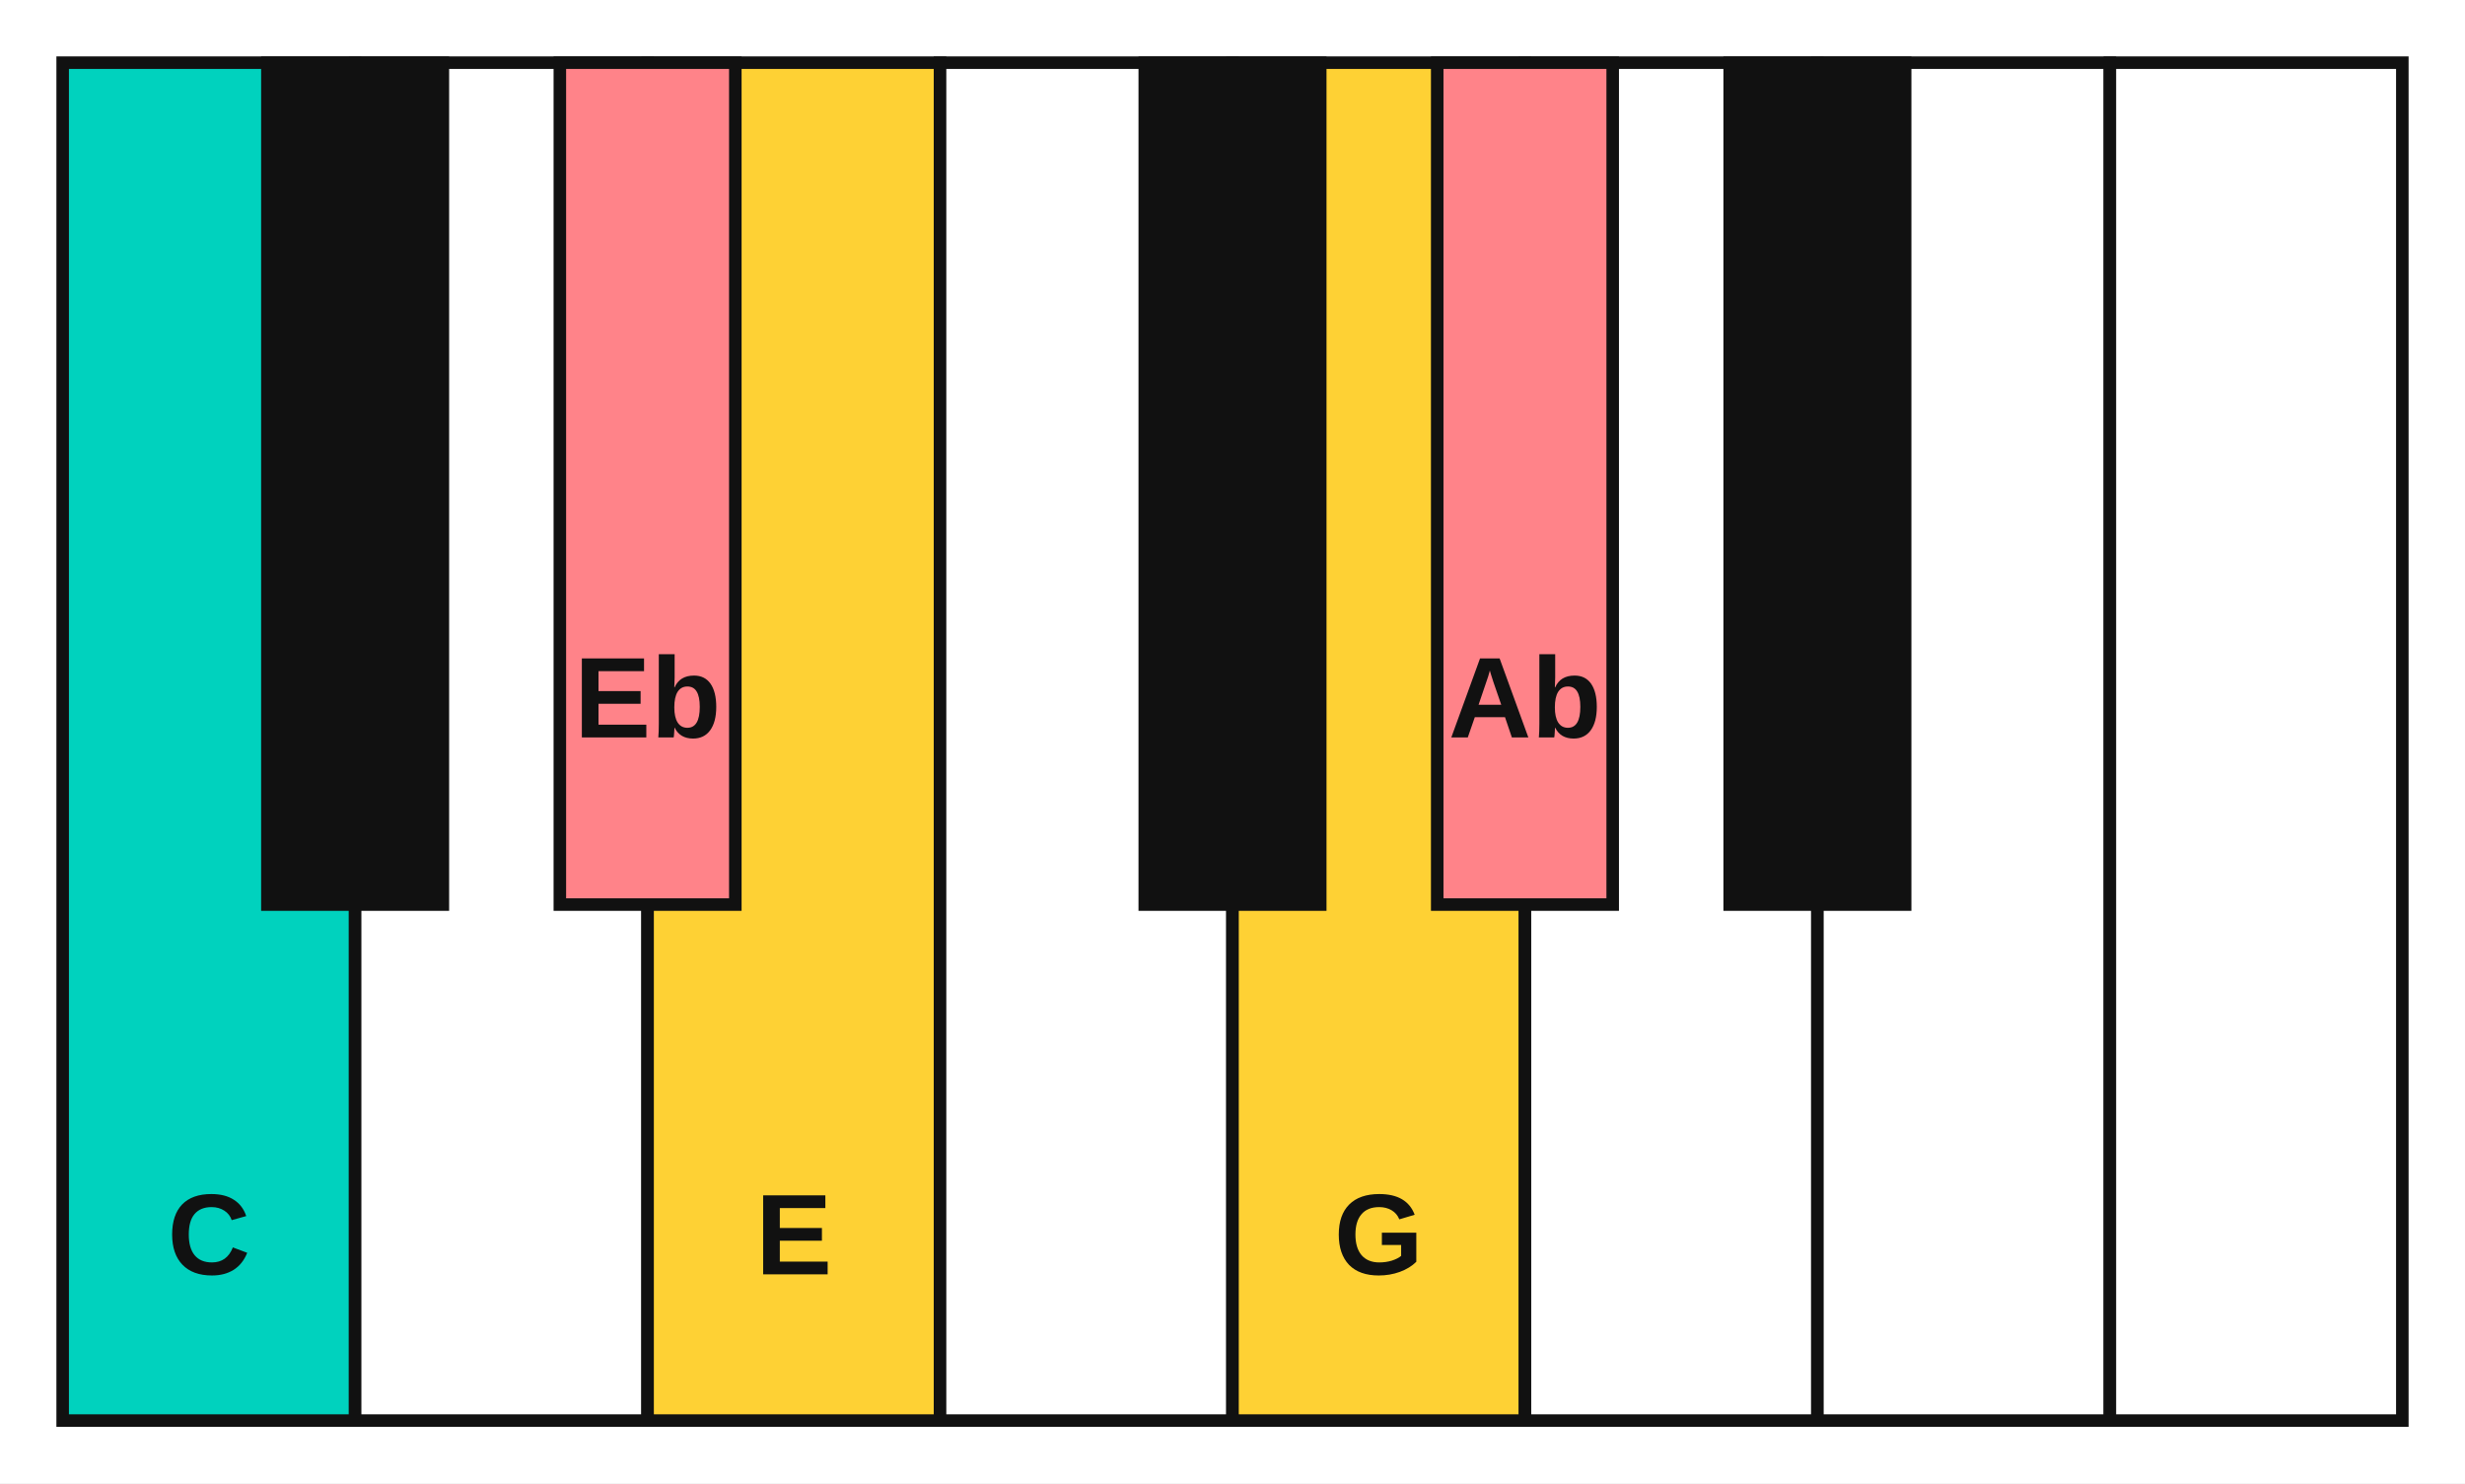
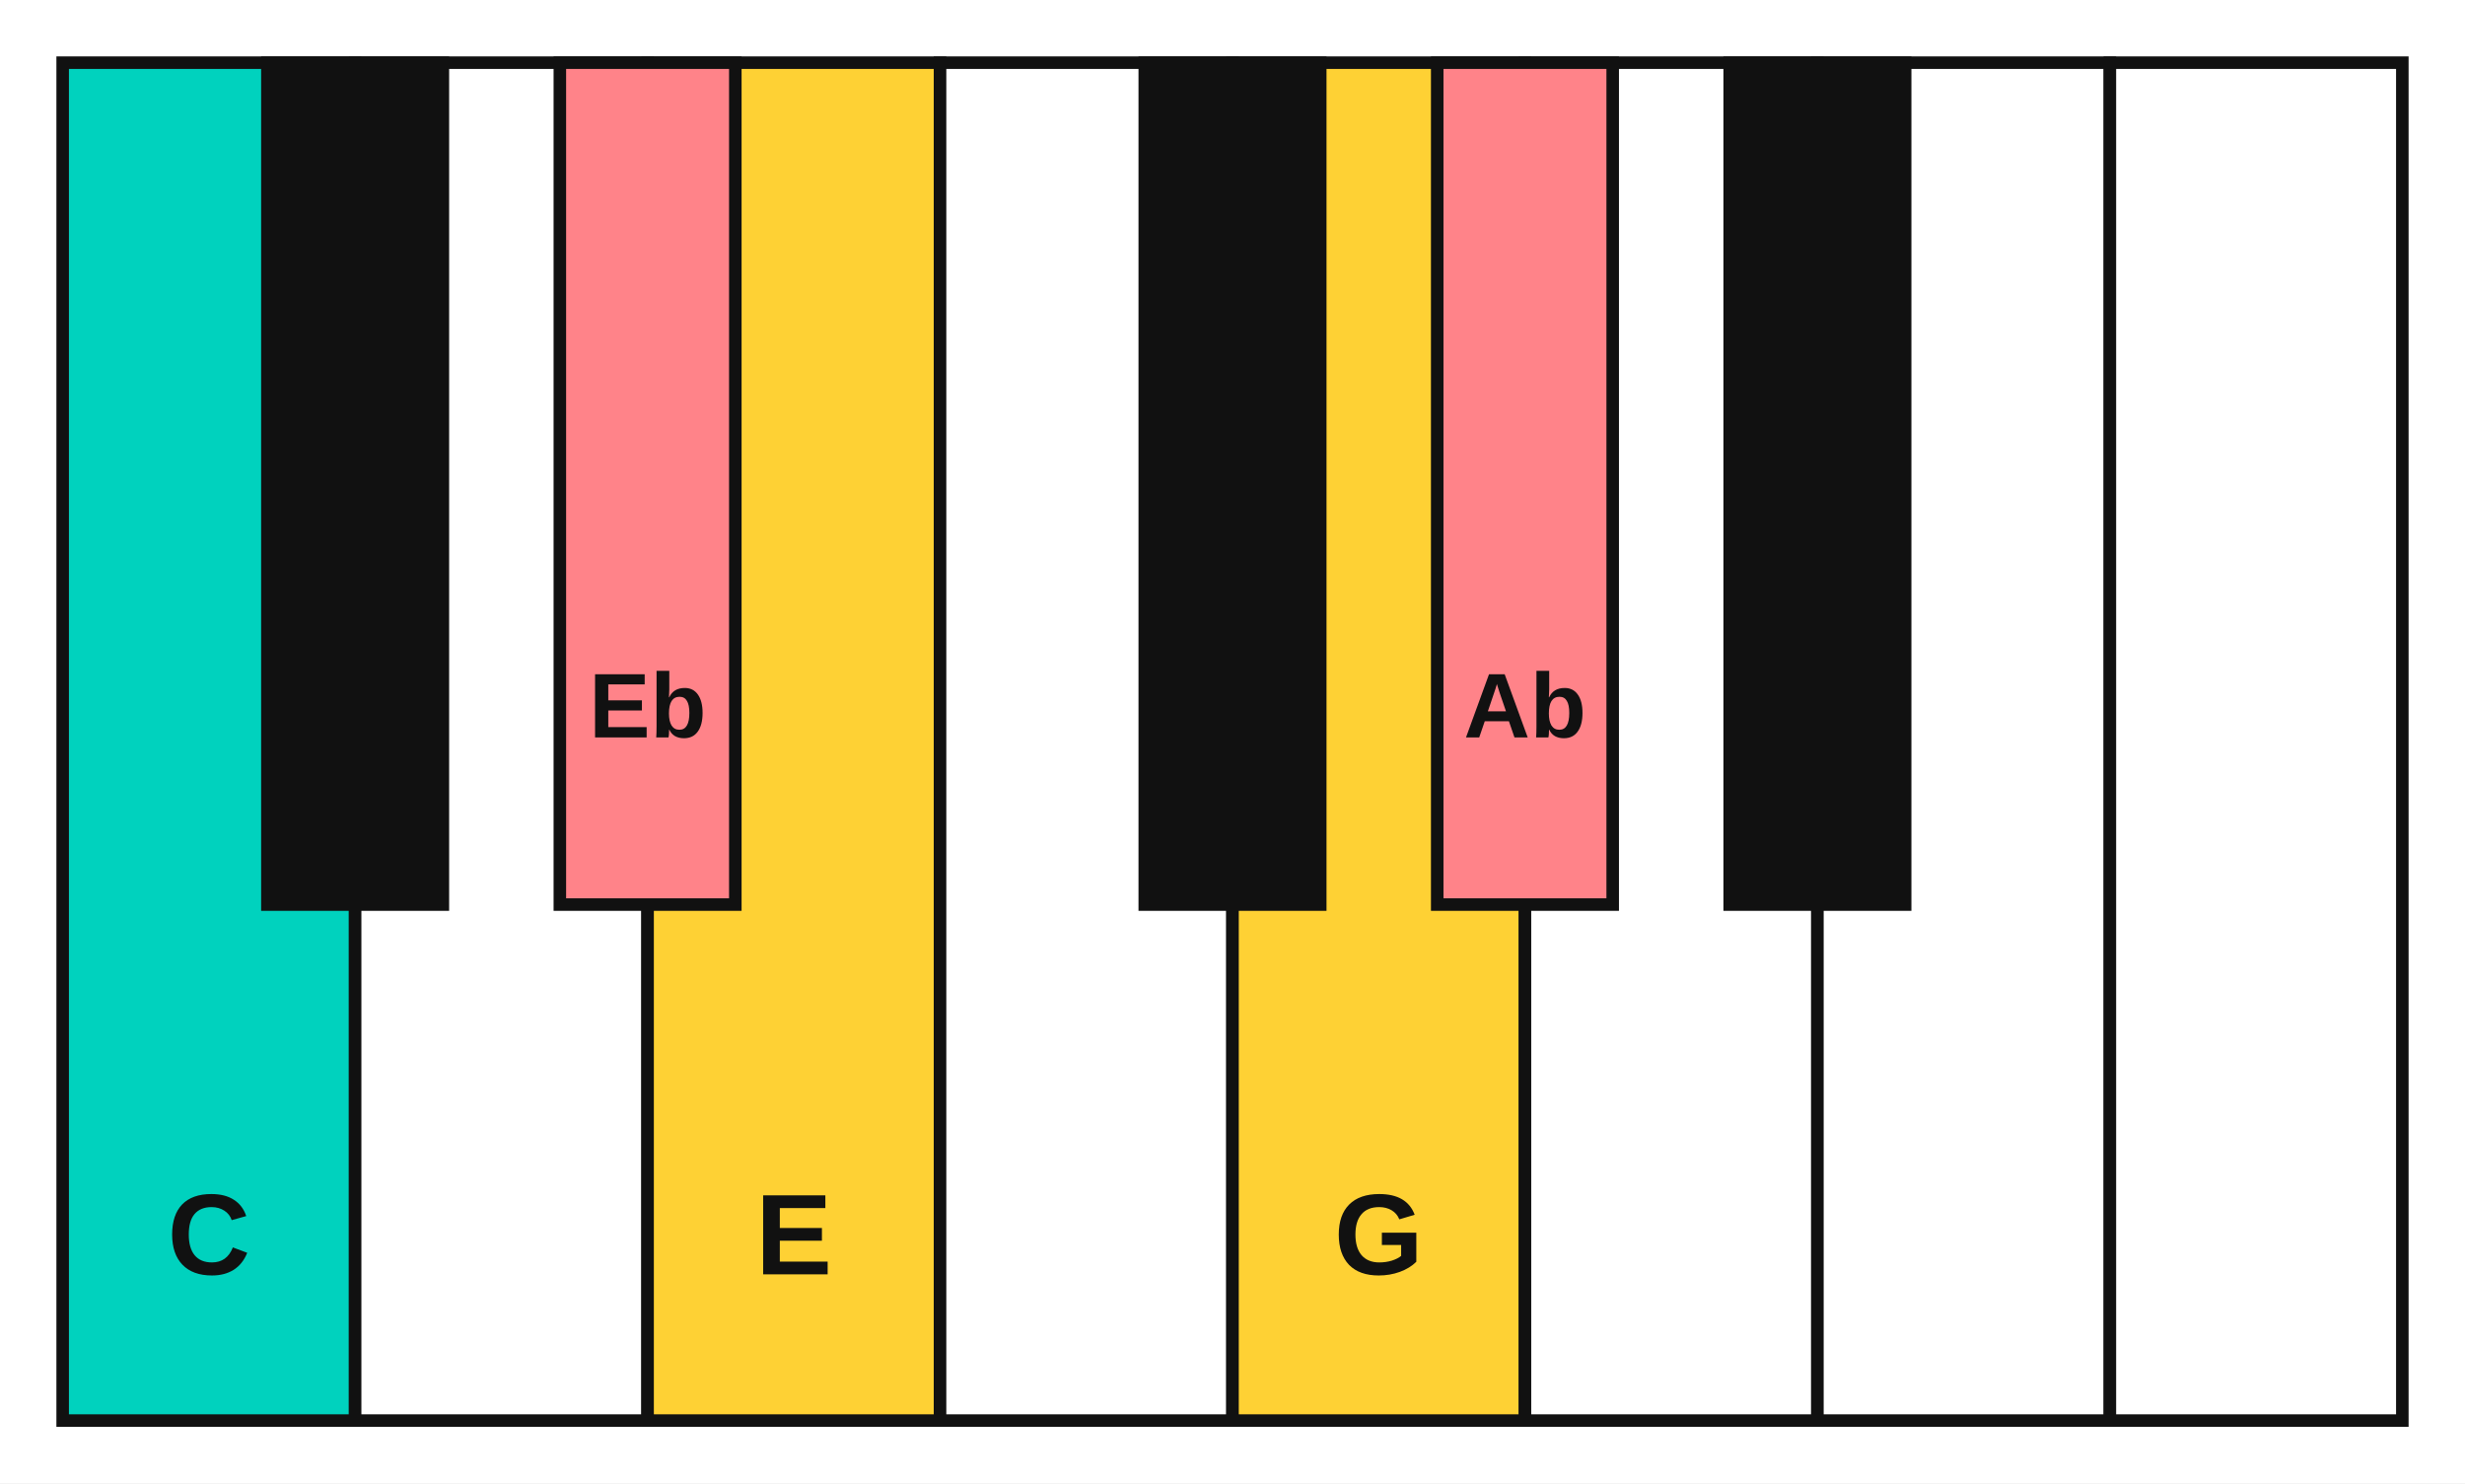
<svg xmlns="http://www.w3.org/2000/svg" viewBox="0 0 236 142" width="236" height="142" role="img" aria-label="Piano keyboard from C5 to C6" font-family="Jost, Segoe UI, Arial, sans-serif">
  <rect width="236" height="142" fill="#fff" />
  <rect x="6" y="6" width="28" height="130" fill="#00d2be" stroke="#111" stroke-width="1.2" />
  <rect x="34" y="6" width="28" height="130" fill="#fff" stroke="#111" stroke-width="1.2" />
  <rect x="62" y="6" width="28" height="130" fill="#fed134" stroke="#111" stroke-width="1.2" />
  <rect x="90" y="6" width="28" height="130" fill="#fff" stroke="#111" stroke-width="1.2" />
  <rect x="118" y="6" width="28" height="130" fill="#fed134" stroke="#111" stroke-width="1.2" />
  <rect x="146" y="6" width="28" height="130" fill="#fff" stroke="#111" stroke-width="1.2" />
  <rect x="174" y="6" width="28" height="130" fill="#fff" stroke="#111" stroke-width="1.2" />
  <rect x="202" y="6" width="28" height="130" fill="#fff" stroke="#111" stroke-width="1.2" />
  <rect x="25.6" y="6" width="16.8" height="80.6" fill="#111" stroke="#111" stroke-width="1.2" />
  <rect x="53.6" y="6" width="16.8" height="80.6" fill="#ff8389" stroke="#111" stroke-width="1.2" />
  <rect x="109.6" y="6" width="16.8" height="80.6" fill="#111" stroke="#111" stroke-width="1.2" />
  <rect x="137.6" y="6" width="16.8" height="80.6" fill="#ff8389" stroke="#111" stroke-width="1.2" />
  <rect x="165.6" y="6" width="16.8" height="80.6" fill="#111" stroke="#111" stroke-width="1.2" />
  <text x="20" y="122" font-size="11" fill="#111" text-anchor="middle" font-weight="bold">C</text>
-   <text x="62" y="70.6" font-size="11" fill="#111" text-anchor="middle" font-weight="bold">Eb</text>
+   <text x="62" y="70.6" font-size="8.8" fill="#111" text-anchor="middle" font-weight="bold">Eb</text>
  <text x="76" y="122" font-size="11" fill="#111" text-anchor="middle" font-weight="bold">E</text>
  <text x="132" y="122" font-size="11" fill="#111" text-anchor="middle" font-weight="bold">G</text>
-   <text x="146" y="70.6" font-size="11" fill="#111" text-anchor="middle" font-weight="bold">Ab</text>
+   <text x="146" y="70.6" font-size="8.8" fill="#111" text-anchor="middle" font-weight="bold">Ab</text>
</svg>
